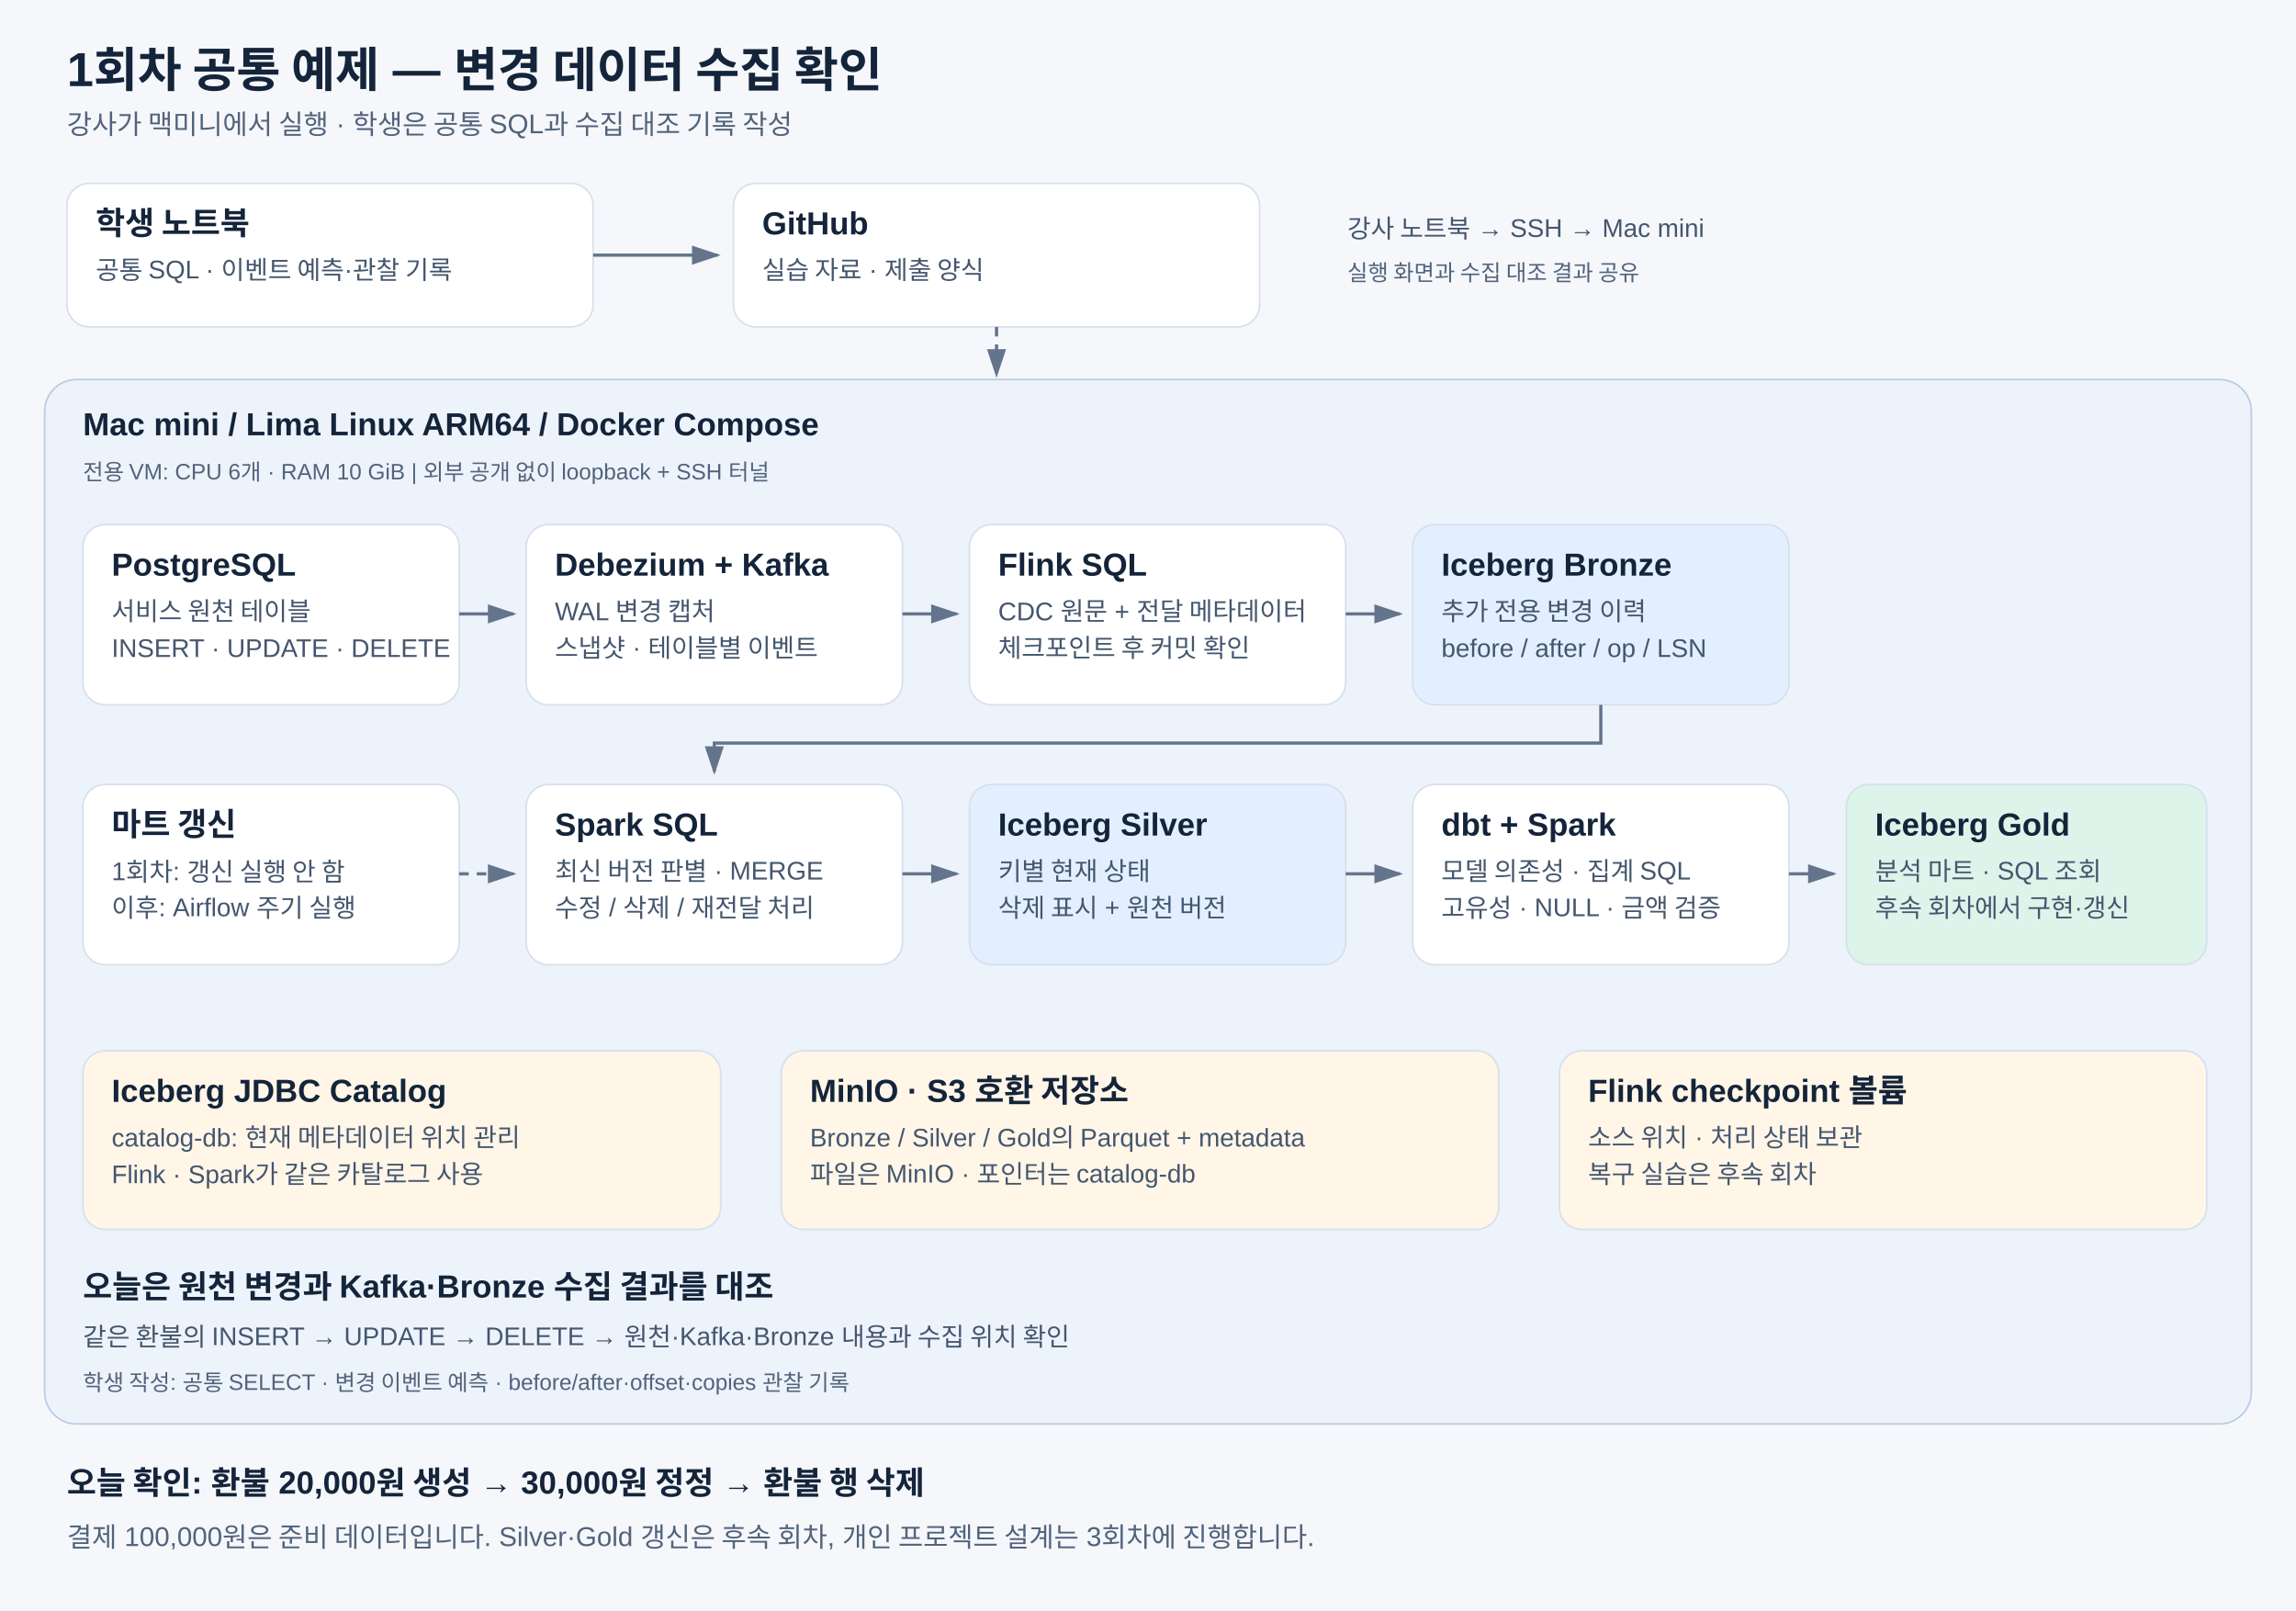
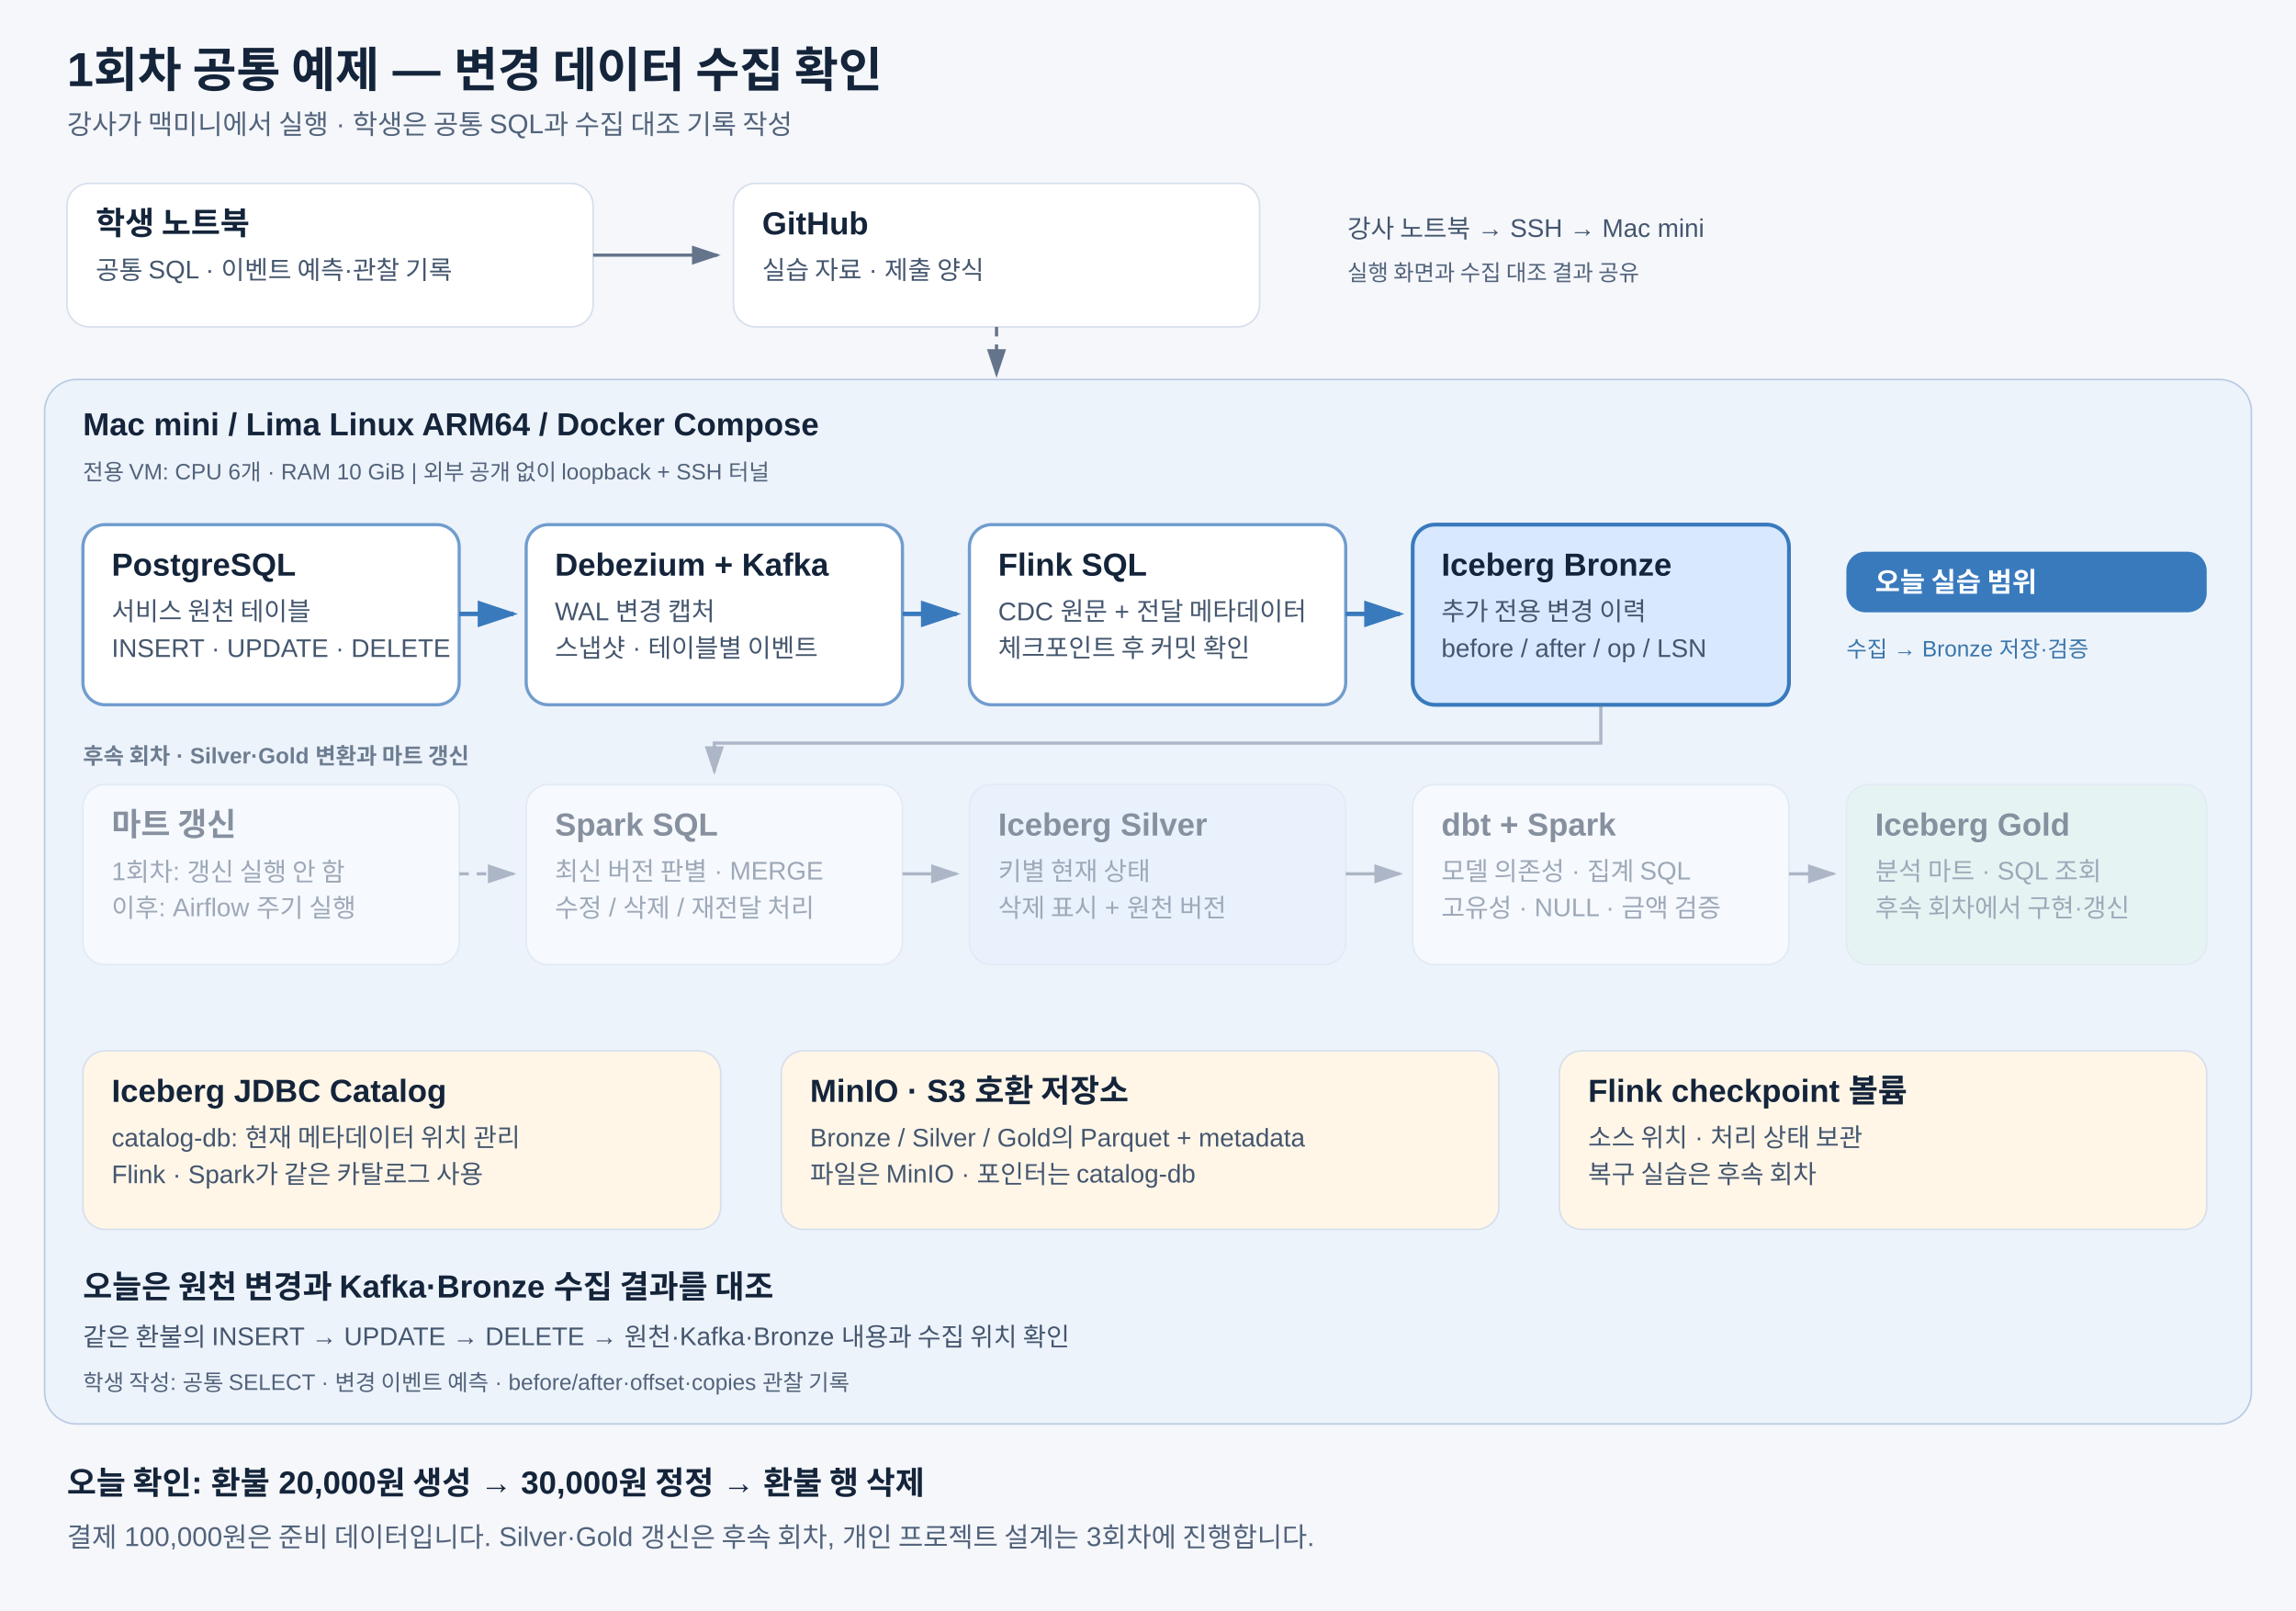
<svg xmlns="http://www.w3.org/2000/svg" width="1440" height="1010" viewBox="0 0 1440 1010">
  <defs>
    <marker id="arrow" markerWidth="10" markerHeight="10" refX="8" refY="3" orient="auto">
      <path d="M0,0 L0,6 L9,3 z" fill="#64748b" />
    </marker>
+     <marker id="arrow-today" markerWidth="10" markerHeight="10" refX="8" refY="3" orient="auto">
+       <path d="M0,0 L0,6 L9,3 z" fill="#397abd" />
+     </marker>
  </defs>
  <rect width="1440" height="1010" fill="#f5f7fb" />
-   <style>text{font-family:Arial,'Apple SD Gothic Neo','Noto Sans CJK KR',sans-serif} .title{font-size:30px;font-weight:700;fill:#14243a}.sub{font-size:17px;fill:#52637b}.label{font-size:20px;font-weight:700;fill:#14243a}.body{font-size:16px;fill:#44566e}.small{font-size:14px;fill:#52637b}</style>
+   <style>text{font-family:Arial,'Apple SD Gothic Neo','Noto Sans CJK KR',sans-serif} .title{font-size:30px;font-weight:700;fill:#14243a}.sub{font-size:17px;fill:#52637b}.label{font-size:20px;font-weight:700;fill:#14243a}.body{font-size:16px;fill:#44566e}.small{font-size:14px;fill:#52637b}.scope-today{font-size:17px;font-weight:700;fill:#fff}.scope-detail{font-size:14px;fill:#3975aa}.scope-future{font-size:14px;font-weight:700;fill:#6d7d91}</style>
  <text x="42" y="54" class="title" text-anchor="start">1회차 공통 예제 — 변경 데이터 수집 확인</text>
  <text x="42" y="84" class="sub" text-anchor="start">강사가 맥미니에서 실행 · 학생은 공통 SQL과 수집 대조 기록 작성</text>
  <rect x="42" y="115" width="330" height="90" rx="14" fill="#fff" stroke="#d6dfec" />
  <text x="60" y="147" class="label" text-anchor="start">학생 노트북</text>
  <text x="60" y="175" class="body" text-anchor="start">공통 SQL · 이벤트 예측·관찰 기록</text>
  <rect x="460" y="115" width="330" height="90" rx="14" fill="#fff" stroke="#d6dfec" />
  <text x="478" y="147" class="label" text-anchor="start">GitHub</text>
  <text x="478" y="175" class="body" text-anchor="start">실습 자료 · 제출 양식</text>
  <path d="M372,160 L450,160" stroke="#64748b" stroke-width="2" fill="none" marker-end="url(#arrow)" />
  <text x="845" y="149" class="body" text-anchor="start">강사 노트북 → SSH → Mac mini</text>
  <text x="845" y="176" class="small" text-anchor="start">실행 화면과 수집 대조 결과 공유</text>
  <rect x="28" y="238" width="1384" height="655" rx="20" fill="#edf3fb" stroke="#b8cbe2" />
  <text x="52" y="273" class="label" text-anchor="start">Mac mini  /  Lima Linux ARM64  /  Docker Compose</text>
  <text x="52" y="301" class="small" text-anchor="start">전용 VM: CPU 6개 · RAM 10 GiB     |     외부 공개 없이 loopback + SSH 터널</text>
  <path d="M625,205 L625,235" stroke="#64748b" stroke-width="2" fill="none" marker-end="url(#arrow)" stroke-dasharray="6 5" />
-   <rect x="52" y="329" width="236" height="113" rx="14" fill="#fff" stroke="#d6dfec" />
-   <text x="70" y="361" class="label" text-anchor="start">PostgreSQL</text>
-   <text x="70" y="389" class="body" text-anchor="start">서비스 원천 테이블</text>
-   <text x="70" y="412" class="body" text-anchor="start">INSERT · UPDATE · DELETE</text>
-   <rect x="330" y="329" width="236" height="113" rx="14" fill="#fff" stroke="#d6dfec" />
-   <text x="348" y="361" class="label" text-anchor="start">Debezium + Kafka</text>
-   <text x="348" y="389" class="body" text-anchor="start">WAL 변경 캡처</text>
-   <text x="348" y="412" class="body" text-anchor="start">스냅샷 · 테이블별 이벤트</text>
-   <rect x="608" y="329" width="236" height="113" rx="14" fill="#fff" stroke="#d6dfec" />
-   <text x="626" y="361" class="label" text-anchor="start">Flink SQL</text>
-   <text x="626" y="389" class="body" text-anchor="start">CDC 원문 + 전달 메타데이터</text>
-   <text x="626" y="412" class="body" text-anchor="start">체크포인트 후 커밋 확인</text>
-   <rect x="886" y="329" width="236" height="113" rx="14" fill="#e3efff" stroke="#d6dfec" />
-   <text x="904" y="361" class="label" text-anchor="start">Iceberg Bronze</text>
-   <text x="904" y="389" class="body" text-anchor="start">추가 전용 변경 이력</text>
-   <text x="904" y="412" class="body" text-anchor="start">before / after / op / LSN</text>
-   <path d="M288,385 L322,385" stroke="#64748b" stroke-width="2" fill="none" marker-end="url(#arrow)" />
-   <path d="M566,385 L600,385" stroke="#64748b" stroke-width="2" fill="none" marker-end="url(#arrow)" />
-   <path d="M844,385 L878,385" stroke="#64748b" stroke-width="2" fill="none" marker-end="url(#arrow)" />
-   <rect x="52" y="492" width="236" height="113" rx="14" fill="#fff" stroke="#d6dfec" />
-   <text x="70" y="524" class="label" text-anchor="start">마트 갱신</text>
-   <text x="70" y="552" class="body" text-anchor="start">1회차: 갱신 실행 안 함</text>
-   <text x="70" y="575" class="body" text-anchor="start">이후: Airflow 주기 실행</text>
-   <rect x="330" y="492" width="236" height="113" rx="14" fill="#fff" stroke="#d6dfec" />
-   <text x="348" y="524" class="label" text-anchor="start">Spark SQL</text>
-   <text x="348" y="552" class="body" text-anchor="start">최신 버전 판별 · MERGE</text>
-   <text x="348" y="575" class="body" text-anchor="start">수정 / 삭제 / 재전달 처리</text>
-   <rect x="608" y="492" width="236" height="113" rx="14" fill="#e3efff" stroke="#d6dfec" />
-   <text x="626" y="524" class="label" text-anchor="start">Iceberg Silver</text>
-   <text x="626" y="552" class="body" text-anchor="start">키별 현재 상태</text>
-   <text x="626" y="575" class="body" text-anchor="start">삭제 표시 + 원천 버전</text>
-   <rect x="886" y="492" width="236" height="113" rx="14" fill="#fff" stroke="#d6dfec" />
-   <text x="904" y="524" class="label" text-anchor="start">dbt + Spark</text>
-   <text x="904" y="552" class="body" text-anchor="start">모델 의존성 · 집계 SQL</text>
-   <text x="904" y="575" class="body" text-anchor="start">고유성 · NULL · 금액 검증</text>
-   <rect x="1158" y="492" width="226" height="113" rx="14" fill="#dcf4ea" stroke="#d6dfec" />
-   <text x="1176" y="524" class="label" text-anchor="start">Iceberg Gold</text>
-   <text x="1176" y="552" class="body" text-anchor="start">분석 마트 · SQL 조회</text>
-   <text x="1176" y="575" class="body" text-anchor="start">후속 회차에서 구현·갱신</text>
-   <path d="M288,548 L322,548" stroke="#64748b" stroke-width="2" fill="none" marker-end="url(#arrow)" stroke-dasharray="6 5" />
-   <path d="M566,548 L600,548" stroke="#64748b" stroke-width="2" fill="none" marker-end="url(#arrow)" />
-   <path d="M844,548 L878,548" stroke="#64748b" stroke-width="2" fill="none" marker-end="url(#arrow)" />
-   <path d="M1122,548 L1150,548" stroke="#64748b" stroke-width="2" fill="none" marker-end="url(#arrow)" />
-   <path d="M1004,442 L1004,466 L448,466 L448,484" stroke="#64748b" stroke-width="2" fill="none" marker-end="url(#arrow)" />
+   <g id="today-ingestion">
+     <rect x="52" y="329" width="236" height="113" rx="14" fill="#fff" stroke="#719dce" stroke-width="2" />
+     <text x="70" y="361" class="label" text-anchor="start">PostgreSQL</text>
+     <text x="70" y="389" class="body" text-anchor="start">서비스 원천 테이블</text>
+     <text x="70" y="412" class="body" text-anchor="start">INSERT · UPDATE · DELETE</text>
+     <rect x="330" y="329" width="236" height="113" rx="14" fill="#fff" stroke="#719dce" stroke-width="2" />
+     <text x="348" y="361" class="label" text-anchor="start">Debezium + Kafka</text>
+     <text x="348" y="389" class="body" text-anchor="start">WAL 변경 캡처</text>
+     <text x="348" y="412" class="body" text-anchor="start">스냅샷 · 테이블별 이벤트</text>
+     <rect x="608" y="329" width="236" height="113" rx="14" fill="#fff" stroke="#719dce" stroke-width="2" />
+     <text x="626" y="361" class="label" text-anchor="start">Flink SQL</text>
+     <text x="626" y="389" class="body" text-anchor="start">CDC 원문 + 전달 메타데이터</text>
+     <text x="626" y="412" class="body" text-anchor="start">체크포인트 후 커밋 확인</text>
+     <rect x="886" y="329" width="236" height="113" rx="14" fill="#d8e9ff" stroke="#397abd" stroke-width="2.4" />
+     <text x="904" y="361" class="label" text-anchor="start">Iceberg Bronze</text>
+     <text x="904" y="389" class="body" text-anchor="start">추가 전용 변경 이력</text>
+     <text x="904" y="412" class="body" text-anchor="start">before / after / op / LSN</text>
+     <path d="M288,385 L322,385" stroke="#397abd" stroke-width="2.8" fill="none" marker-end="url(#arrow-today)" />
+     <path d="M566,385 L600,385" stroke="#397abd" stroke-width="2.8" fill="none" marker-end="url(#arrow-today)" />
+     <path d="M844,385 L878,385" stroke="#397abd" stroke-width="2.8" fill="none" marker-end="url(#arrow-today)" />
+     <rect x="1158" y="346" width="226" height="38" rx="12" fill="#397abd" />
+     <text x="1176" y="371" class="scope-today" text-anchor="start">오늘 실습 범위</text>
+     <text x="1158" y="412" class="scope-detail" text-anchor="start">수집 → Bronze 저장·검증</text>
+   </g>
+   <text x="52" y="479" class="scope-future" text-anchor="start">후속 회차 · Silver·Gold 변환과 마트 갱신</text>
+   <g id="future-transformations" opacity="0.48">
+     <rect x="52" y="492" width="236" height="113" rx="14" fill="#fff" stroke="#d6dfec" />
+     <text x="70" y="524" class="label" text-anchor="start">마트 갱신</text>
+     <text x="70" y="552" class="body" text-anchor="start">1회차: 갱신 실행 안 함</text>
+     <text x="70" y="575" class="body" text-anchor="start">이후: Airflow 주기 실행</text>
+     <rect x="330" y="492" width="236" height="113" rx="14" fill="#fff" stroke="#d6dfec" />
+     <text x="348" y="524" class="label" text-anchor="start">Spark SQL</text>
+     <text x="348" y="552" class="body" text-anchor="start">최신 버전 판별 · MERGE</text>
+     <text x="348" y="575" class="body" text-anchor="start">수정 / 삭제 / 재전달 처리</text>
+     <rect x="608" y="492" width="236" height="113" rx="14" fill="#e3efff" stroke="#d6dfec" />
+     <text x="626" y="524" class="label" text-anchor="start">Iceberg Silver</text>
+     <text x="626" y="552" class="body" text-anchor="start">키별 현재 상태</text>
+     <text x="626" y="575" class="body" text-anchor="start">삭제 표시 + 원천 버전</text>
+     <rect x="886" y="492" width="236" height="113" rx="14" fill="#fff" stroke="#d6dfec" />
+     <text x="904" y="524" class="label" text-anchor="start">dbt + Spark</text>
+     <text x="904" y="552" class="body" text-anchor="start">모델 의존성 · 집계 SQL</text>
+     <text x="904" y="575" class="body" text-anchor="start">고유성 · NULL · 금액 검증</text>
+     <rect x="1158" y="492" width="226" height="113" rx="14" fill="#dcf4ea" stroke="#d6dfec" />
+     <text x="1176" y="524" class="label" text-anchor="start">Iceberg Gold</text>
+     <text x="1176" y="552" class="body" text-anchor="start">분석 마트 · SQL 조회</text>
+     <text x="1176" y="575" class="body" text-anchor="start">후속 회차에서 구현·갱신</text>
+     <path d="M288,548 L322,548" stroke="#64748b" stroke-width="2" fill="none" marker-end="url(#arrow)" stroke-dasharray="6 5" />
+     <path d="M566,548 L600,548" stroke="#64748b" stroke-width="2" fill="none" marker-end="url(#arrow)" />
+     <path d="M844,548 L878,548" stroke="#64748b" stroke-width="2" fill="none" marker-end="url(#arrow)" />
+     <path d="M1122,548 L1150,548" stroke="#64748b" stroke-width="2" fill="none" marker-end="url(#arrow)" />
+     <path d="M1004,442 L1004,466 L448,466 L448,484" stroke="#64748b" stroke-width="2" fill="none" marker-end="url(#arrow)" />
+   </g>
  <rect x="52" y="659" width="400" height="112" rx="14" fill="#fff6e8" stroke="#d6dfec" />
  <text x="70" y="691" class="label" text-anchor="start">Iceberg JDBC Catalog</text>
  <text x="70" y="719" class="body" text-anchor="start">catalog-db: 현재 메타데이터 위치 관리</text>
  <text x="70" y="742" class="body" text-anchor="start">Flink · Spark가 같은 카탈로그 사용</text>
  <rect x="490" y="659" width="450" height="112" rx="14" fill="#fff6e8" stroke="#d6dfec" />
  <text x="508" y="691" class="label" text-anchor="start">MinIO · S3 호환 저장소</text>
  <text x="508" y="719" class="body" text-anchor="start">Bronze / Silver / Gold의 Parquet + metadata</text>
  <text x="508" y="742" class="body" text-anchor="start">파일은 MinIO · 포인터는 catalog-db</text>
  <rect x="978" y="659" width="406" height="112" rx="14" fill="#fff6e8" stroke="#d6dfec" />
  <text x="996" y="691" class="label" text-anchor="start">Flink checkpoint 볼륨</text>
  <text x="996" y="719" class="body" text-anchor="start">소스 위치 · 처리 상태 보관</text>
  <text x="996" y="742" class="body" text-anchor="start">복구 실습은 후속 회차</text>
  <text x="52" y="814" class="label" text-anchor="start">오늘은 원천 변경과 Kafka·Bronze 수집 결과를 대조</text>
  <text x="52" y="844" class="body" text-anchor="start">같은 환불의 INSERT → UPDATE → DELETE → 원천·Kafka·Bronze 내용과 수집 위치 확인</text>
  <text x="52" y="872" class="small" text-anchor="start">학생 작성: 공통 SELECT · 변경 이벤트 예측 · before/after·offset·copies 관찰 기록</text>
  <text x="42" y="937" class="label" text-anchor="start">오늘 확인: 환불 20,000원 생성 → 30,000원 정정 → 환불 행 삭제</text>
  <text x="42" y="970" class="sub" text-anchor="start">결제 100,000원은 준비 데이터입니다. Silver·Gold 갱신은 후속 회차, 개인 프로젝트 설계는 3회차에 진행합니다.</text>
</svg>
